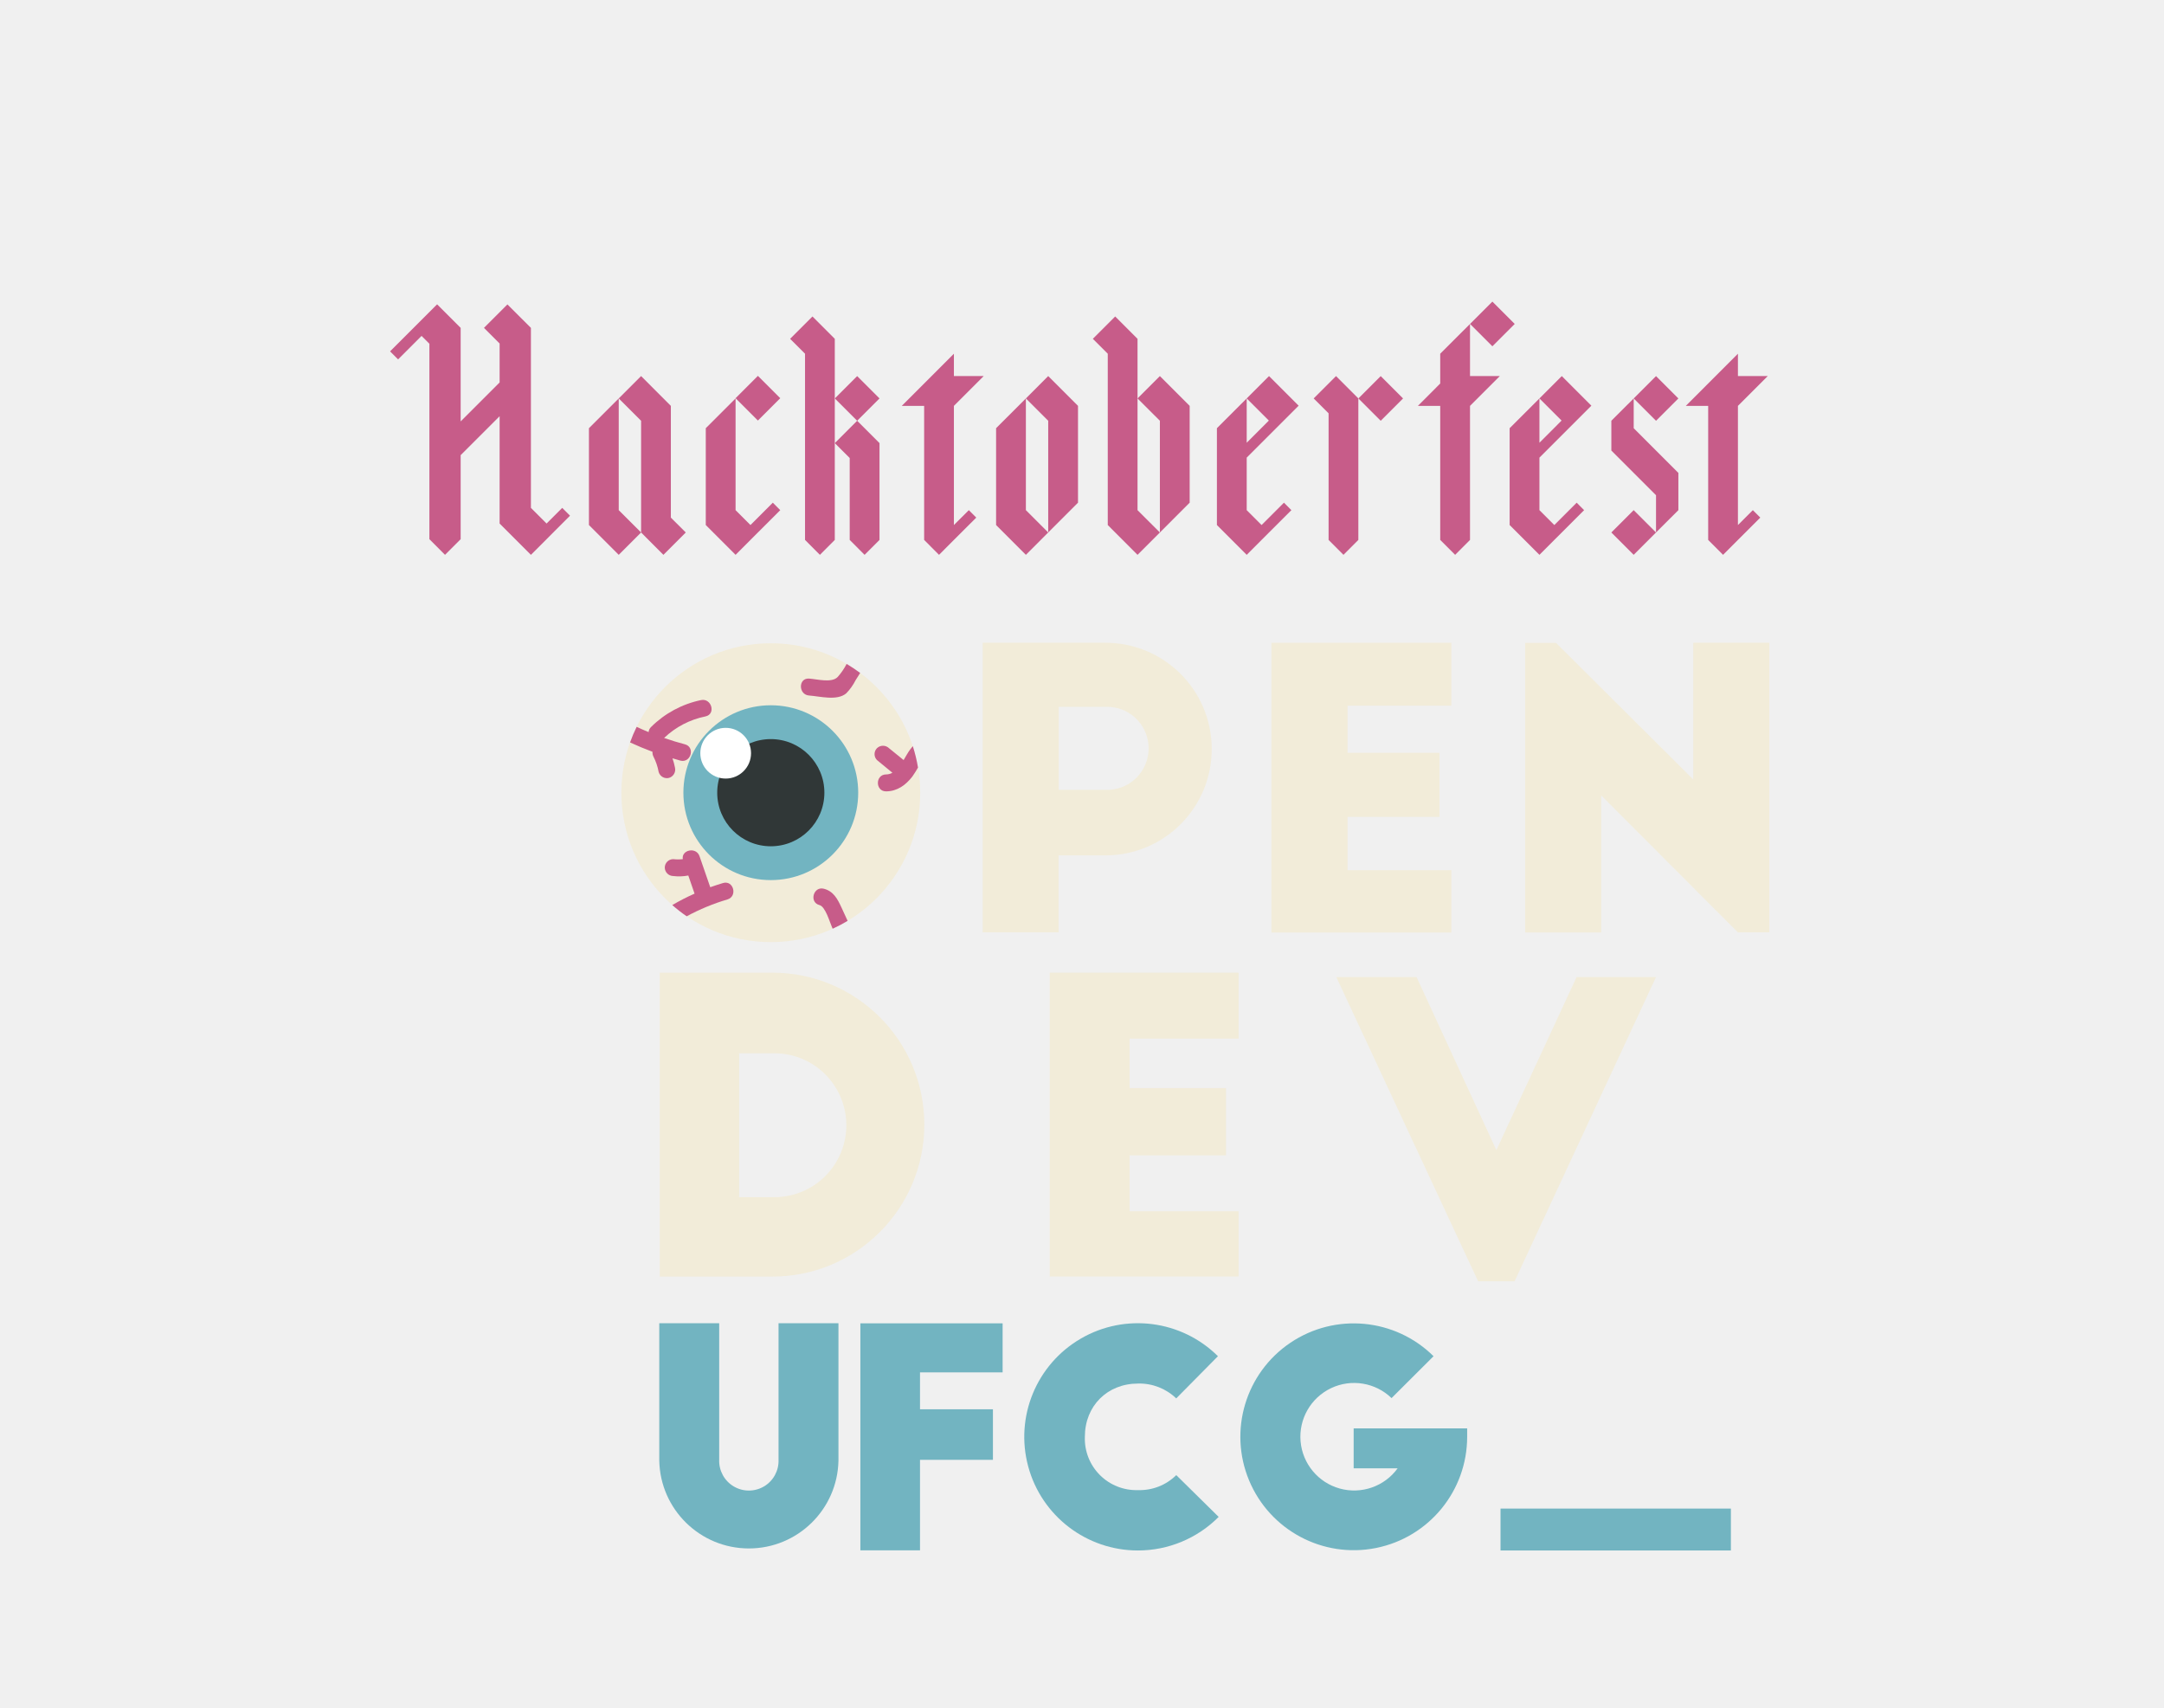
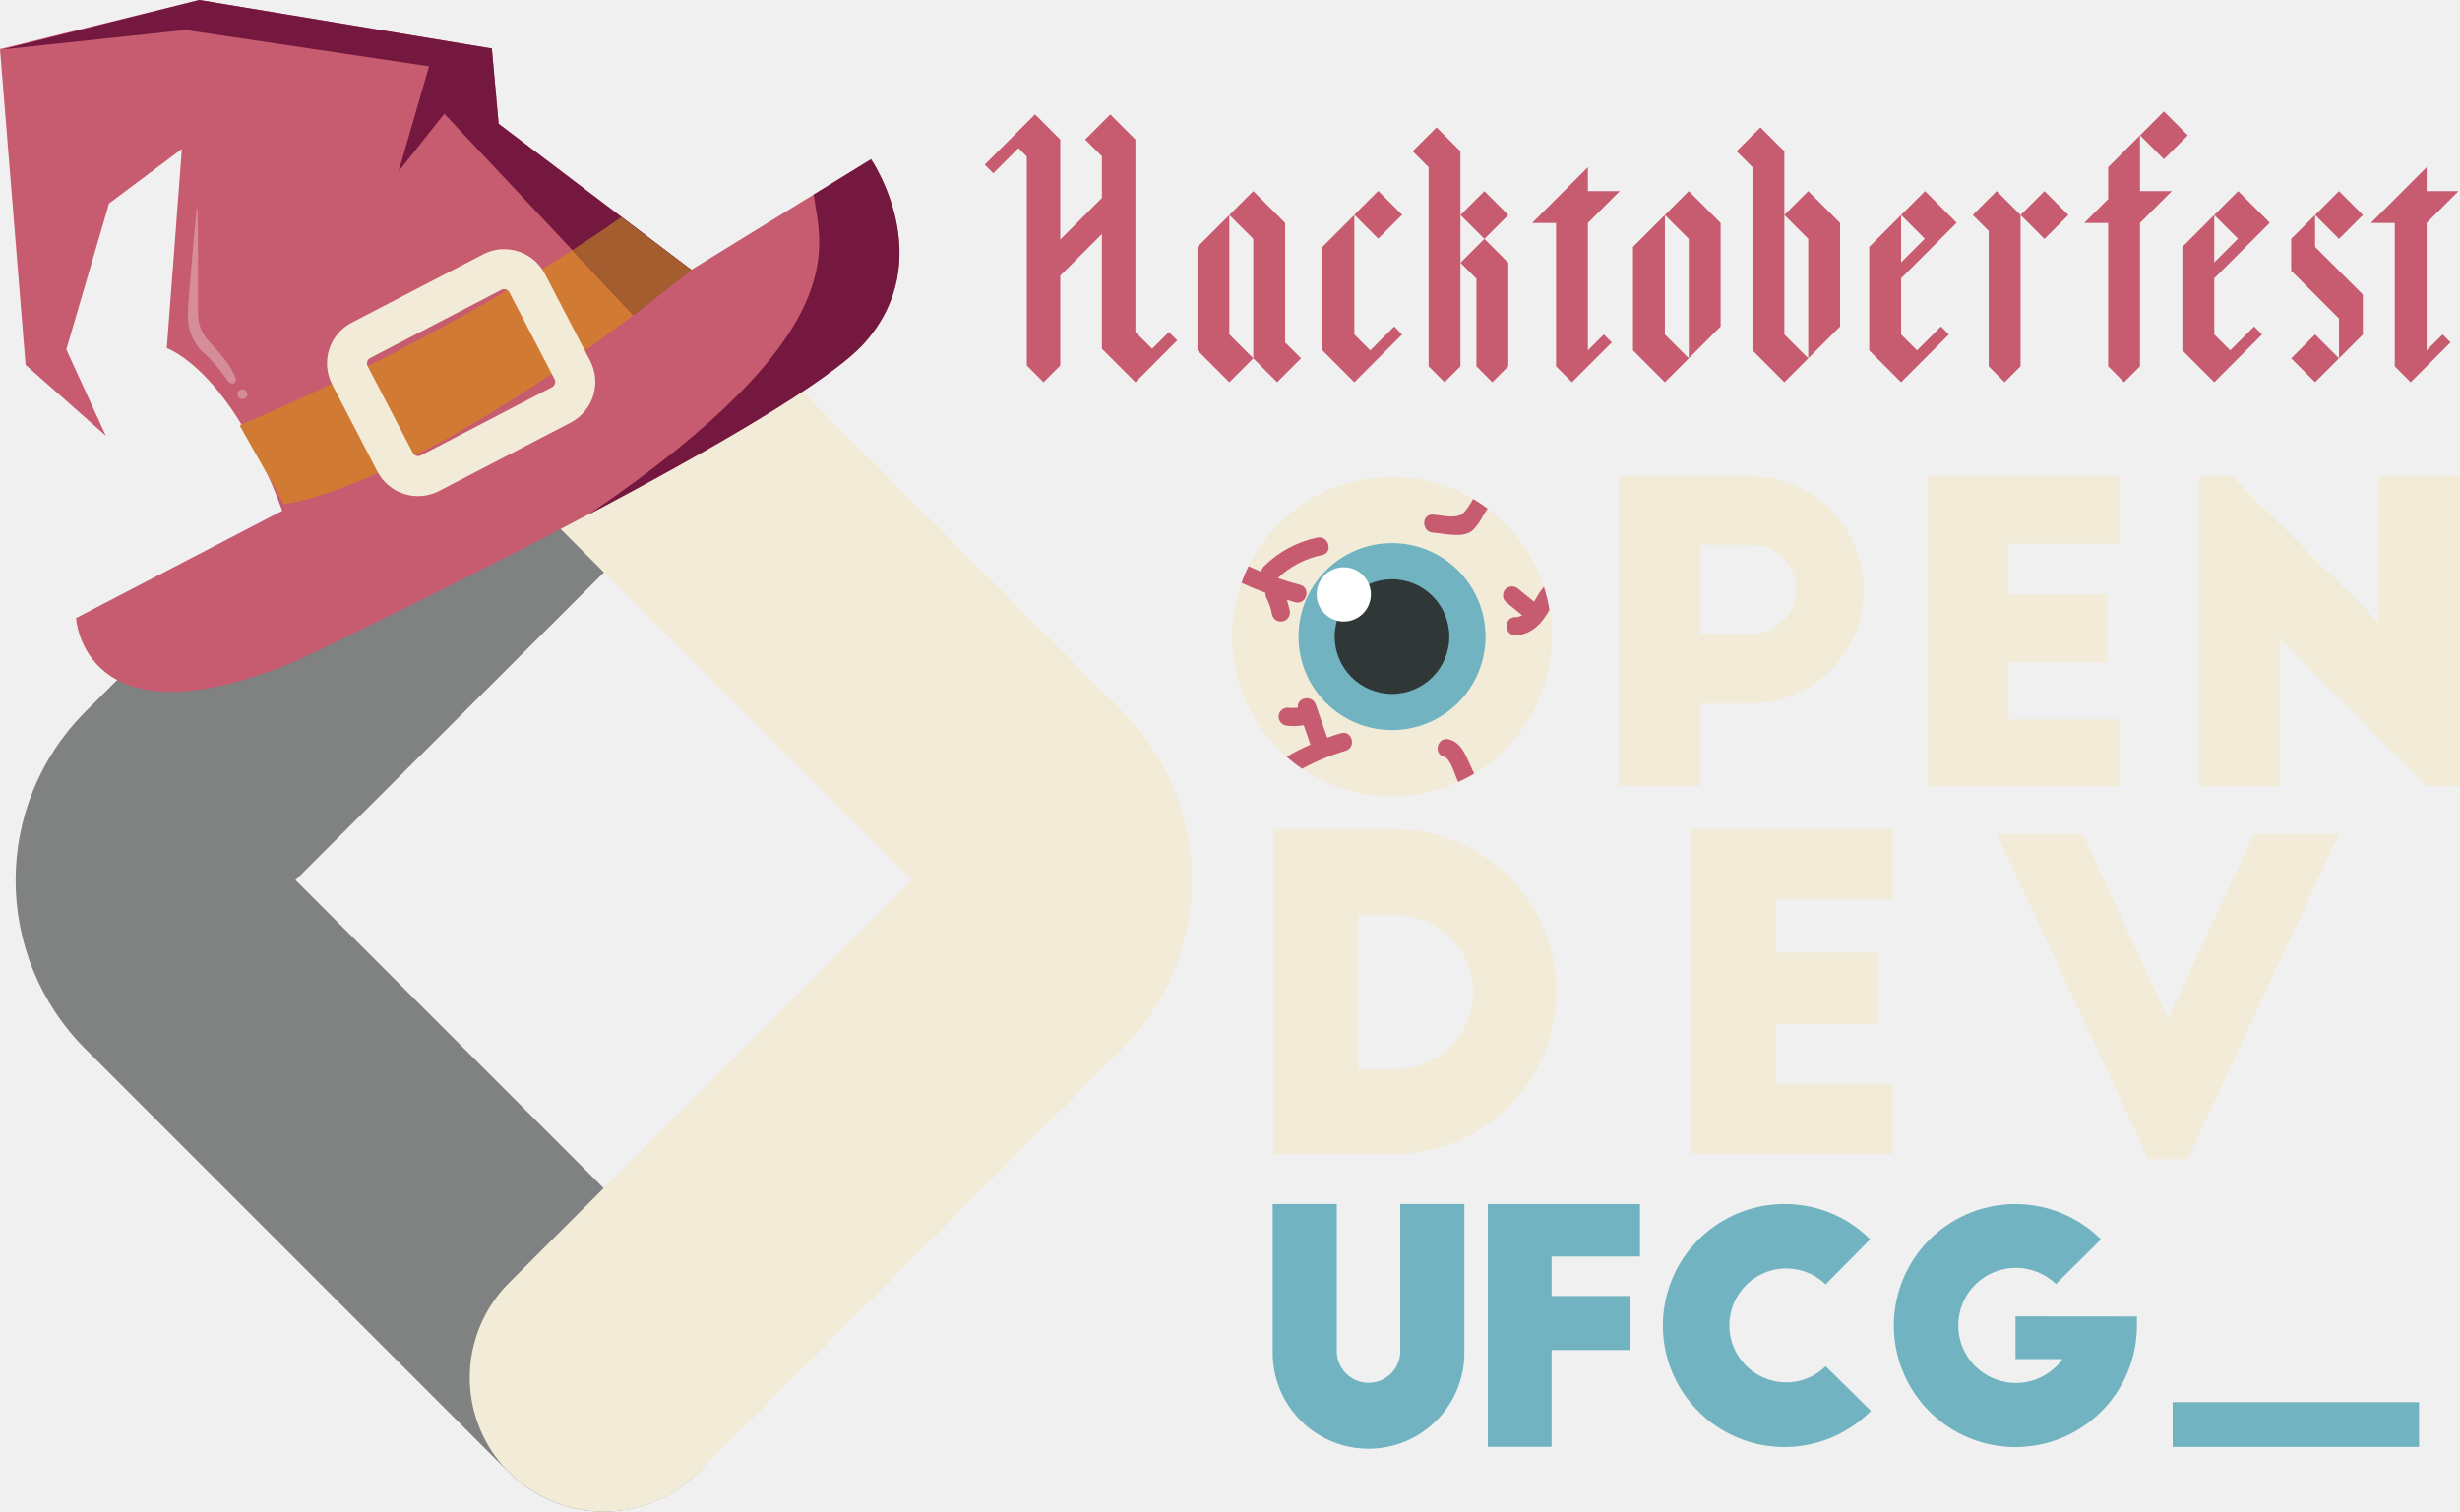
- <svg xmlns="http://www.w3.org/2000/svg" id="Camada_1" data-name="Camada 1" viewBox="0 0 590.44 465.83">
+ <svg xmlns="http://www.w3.org/2000/svg" id="Camada_1" data-name="Camada 1" viewBox="0 0 627.44 385.66">
  <defs>
-     <style>.cls-1{fill:#f2ecd9;}.cls-2{fill:#72b4c1;}.cls-3{fill:#303737;}.cls-4{fill:#fff;}.cls-5{fill:#c75c89;}</style>
+     <style>.cls-1{fill:#f1ebd8;}.cls-2{fill:#72b3c1;}.cls-3{fill:#303737;}.cls-4{fill:#fff;}.cls-5{fill:#c75b70;}.cls-6{fill:#808181;}.cls-7{fill:#d17a34;}.cls-8{fill:#74183f;}.cls-9{fill:#a35d2e;}.cls-10{fill:#d58d9a;}</style>
  </defs>
-   <circle class="cls-1" cx="210.31" cy="216.26" r="40.77" />
-   <circle class="cls-2" cx="210.31" cy="216.26" r="23.85" />
-   <circle class="cls-3" cx="210.31" cy="216.26" r="14.62" />
-   <circle class="cls-4" cx="198" cy="205.49" r="6.92" />
-   <path class="cls-5" d="M249.06,203.57c-.24.27-.47.56-.69.85-.6.79-1.18,1.87-1.82,2.94l-4-3.25a2.36,2.36,0,0,0-3.26,0,2.31,2.31,0,0,0,0,3.26l4.2,3.45a3.52,3.52,0,0,1-1.71.46c-3,0-3,4.64,0,4.62s5.34-1.69,7.16-4.06a26.44,26.44,0,0,0,1.53-2.44A41.72,41.72,0,0,0,249.06,203.57Z" />
-   <path class="cls-5" d="M229.58,247.55c-1.07-2.3-2.16-4.4-4.78-5.08-2.87-.76-4.1,3.69-1.22,4.45,1.66.43,2.81,4.69,3.45,6.09l.17.36a40.39,40.39,0,0,0,4.07-2.14C230.71,250,230.15,248.78,229.58,247.55Z" />
-   <path class="cls-5" d="M197.27,240.91q-1.77.53-3.48,1.14-1.47-4.23-2.93-8.47c-.92-2.64-5-1.7-4.56.81a11.49,11.49,0,0,1-2.62,0,2.32,2.32,0,0,0-2.3,2.31,2.35,2.35,0,0,0,2.3,2.3,13.55,13.55,0,0,0,4.12-.14l1.71,4.94a58,58,0,0,0-6.08,3.12,41.39,41.39,0,0,0,3.93,3.06,58.11,58.11,0,0,1,11.13-4.6C201.33,244.5,200.12,240.05,197.27,240.91Z" />
-   <path class="cls-5" d="M191.26,191a27.18,27.18,0,0,0-13.62,7.34,2.14,2.14,0,0,0-.67,1.39c-1.1-.45-2.19-.93-3.26-1.43a39.81,39.81,0,0,0-1.8,4.25q3,1.39,6.12,2.55a2.55,2.55,0,0,0,.25,1.29,15.18,15.18,0,0,1,1.43,4.21,2.33,2.33,0,0,0,2.84,1.62,2.37,2.37,0,0,0,1.61-2.84,18.12,18.12,0,0,0-.68-2.5c.72.21,1.43.44,2.16.63,2.88.74,4.11-3.71,1.23-4.45-1.93-.5-3.81-1.09-5.67-1.73a22.85,22.85,0,0,1,11.29-5.88C195.4,194.84,194.17,190.39,191.26,191Z" />
-   <path class="cls-5" d="M231,181.13a17.44,17.44,0,0,1-2.44,3.56c-1.62,1.7-5.56.6-7.8.44-3-.2-2.95,4.41,0,4.62s7.63,1.52,10.13-.59a14.61,14.61,0,0,0,2.55-3.57c.41-.67.83-1.34,1.25-2A43.7,43.7,0,0,0,231,181.13Z" />
-   <path class="cls-1" d="M268.12,175.36h33.29a29,29,0,0,1,.42,58h-13v21H268.12Zm20.75,40.13h12.86a11.33,11.33,0,1,0,0-22.65H288.87Z" />
-   <path class="cls-1" d="M346.92,175.36H396v17.17H367.67v12.85h25.08v17.49H367.67v14.54H396v17H346.92Z" />
-   <path class="cls-1" d="M474.18,254.37,436.88,217v37.4H416.13v-79h8.43L462,212.65V175.36h20.75v79Z" />
-   <path class="cls-1" d="M180,265.36h30.74a41.46,41.46,0,1,1,0,82.92H180Zm21.67,61.25h9.18a19.63,19.63,0,1,0,0-39.25h-9.18Z" />
-   <path class="cls-1" d="M286.42,265.36h51.52v18H308.2v13.49h26.31v18.35H308.2v15.26h29.74v17.8H286.42Z" />
-   <path class="cls-1" d="M451.84,266.56l-38.59,83H403.3l-38.69-83H386.5l21.78,47.21,21.89-47.21Z" />
-   <path class="cls-2" d="M409.41,411.57h62.86V423H409.41Z" />
-   <path class="cls-2" d="M212.42,398.27a8.1,8.1,0,1,1-16.19,0V361H179.88v37.49a24.45,24.45,0,0,0,48.89,0V361H212.42Z" />
-   <polygon class="cls-2" points="234.75 422.96 251.02 422.96 251.02 398.27 270.92 398.27 270.92 384.48 251.02 384.48 251.02 374.41 273.56 374.41 273.56 361.03 234.75 361.03 234.75 422.96" />
-   <path class="cls-2" d="M310.51,406.53A14.05,14.05,0,0,1,296,392c0-8.43,6.11-14.54,14.53-14.54a14.45,14.45,0,0,1,10.4,4.05L332.31,370A31,31,0,1,0,310.51,423a31.05,31.05,0,0,0,22-9.16l-11.57-11.4A14.19,14.19,0,0,1,310.51,406.53Z" />
-   <path class="cls-2" d="M369.34,389.69v10.9h12a14.67,14.67,0,1,1-1.66-19.16L391.14,370a30.94,30.94,0,1,0,9.17,22v-2.31Z" />
-   <polygon class="cls-5" points="268.4 102.6 260.27 102.6 260.27 96.5 246.05 110.73 252.15 110.73 252.15 147.3 256.21 151.37 260.27 147.3 266.37 141.21 264.34 139.18 260.27 143.24 260.27 110.73 268.4 102.6" />
-   <polygon class="cls-5" points="401.09 96.5 401.09 96.5 401.09 88.38 392.96 96.5 392.96 104.63 386.87 110.73 392.96 110.73 392.96 147.3 397.03 151.37 401.09 147.3 401.09 110.73 409.22 102.6 401.09 102.6 401.09 96.5" />
-   <rect class="cls-5" x="402.88" y="84.07" width="8.62" height="8.62" transform="translate(56.77 313.81) rotate(-45)" />
-   <polygon class="cls-5" points="310.37 108.7 310.37 102.6 310.37 92.44 304.28 86.34 298.18 92.44 302.25 96.5 302.25 143.24 310.37 151.37 316.47 145.27 310.37 139.18 310.37 108.7" />
-   <polygon class="cls-5" points="310.37 108.7 316.47 114.79 316.47 145.27 324.6 137.14 324.6 110.73 316.47 102.6 310.37 108.7" />
-   <polygon class="cls-5" points="149.13 142.83 144.86 138.56 144.86 132.15 144.86 100.13 144.86 91.59 144.86 89.45 138.45 83.05 132.05 89.45 136.32 93.72 136.32 104.34 125.69 114.97 125.69 100.13 125.69 89.45 119.29 83.05 119.26 83.07 119.24 83.05 106.43 95.86 108.62 98.05 115.02 91.64 117.16 93.78 117.16 147.1 121.42 151.37 125.69 147.1 125.69 124.17 136.32 113.55 136.32 132.15 136.32 142.83 144.86 151.37 149.13 147.1 151.26 144.96 155.53 140.69 153.4 138.56 149.13 142.83" />
-   <polygon class="cls-5" points="474.19 143.24 474.19 110.73 482.32 102.6 474.19 102.6 474.19 96.5 459.97 110.73 466.07 110.73 466.07 147.3 470.13 151.37 474.19 147.3 480.29 141.21 478.26 139.18 474.19 143.24" />
-   <polygon class="cls-5" points="279.91 108.7 271.78 116.82 271.78 143.24 279.91 151.37 286 145.27 279.91 139.18 279.91 108.7" />
-   <polygon class="cls-5" points="279.91 108.7 286 114.79 286 145.27 294.13 137.14 294.13 110.73 286 102.6 279.91 108.7" />
-   <polygon class="cls-5" points="354.33 110.68 346.25 102.6 340.16 108.7 346.2 114.74 340.16 120.79 340.16 108.7 332.03 116.82 332.03 143.24 340.16 151.37 344.22 147.3 346.25 145.27 352.35 139.18 350.32 137.14 344.22 143.24 340.16 139.18 340.16 124.85 354.33 110.68" />
-   <polygon class="cls-5" points="168.82 108.7 160.69 116.82 160.69 143.24 168.82 151.37 174.92 145.27 168.82 139.18 168.82 108.7" />
-   <polygon class="cls-5" points="183.04 110.73 174.92 102.6 168.82 108.7 174.92 114.79 174.92 145.27 181.01 151.37 187.11 145.27 183.04 141.21 183.04 110.73" />
-   <polygon class="cls-5" points="204.76 143.24 200.7 139.18 200.7 108.7 192.57 116.82 192.57 143.24 200.7 151.37 204.76 147.3 206.79 145.27 212.89 139.18 210.86 137.14 204.76 143.24" />
-   <rect class="cls-5" x="202.48" y="104.33" width="8.62" height="8.62" transform="translate(-16.25 178.04) rotate(-45)" />
-   <rect class="cls-5" x="229.56" y="104.39" width="8.62" height="8.62" transform="translate(-8.36 197.21) rotate(-45)" />
-   <polygon class="cls-5" points="231.84 124.95 231.84 147.3 235.9 151.37 239.97 147.3 239.97 120.89 233.87 114.79 227.77 120.89 231.84 124.95" />
-   <polygon class="cls-5" points="227.77 102.6 227.77 92.44 221.68 86.34 215.58 92.44 219.65 96.5 219.65 147.3 223.71 151.37 227.77 147.3 227.77 120.89 227.77 108.7 227.77 102.6" />
-   <polygon class="cls-5" points="420.03 108.7 426.07 114.74 420.03 120.79 420.03 108.7 411.9 116.82 411.9 143.24 420.03 151.37 424.09 147.3 426.13 145.27 432.22 139.18 430.19 137.14 424.09 143.24 420.03 139.18 420.03 124.85 434.2 110.68 426.13 102.6 420.03 108.7" />
-   <rect class="cls-5" x="372.41" y="104.39" width="8.62" height="8.62" transform="translate(33.48 298.22) rotate(-45)" />
-   <polygon class="cls-5" points="358.43 108.7 362.5 112.76 362.5 118.86 362.5 124.95 362.5 147.3 366.56 151.37 370.62 147.3 370.62 124.95 370.62 118.86 370.62 108.7 364.53 102.6 358.43 108.7" />
-   <rect class="cls-5" x="441.44" y="140.96" width="8.62" height="8.62" transform="translate(27.83 357.74) rotate(-45)" />
-   <rect class="cls-5" x="447.53" y="104.39" width="8.62" height="8.62" transform="translate(55.48 351.34) rotate(-45)" />
-   <polygon class="cls-5" points="439.65 114.79 439.65 122.92 451.84 135.11 451.84 145.27 457.94 139.18 457.94 129.02 456.92 128 451.84 122.92 445.75 116.82 445.75 108.7 439.65 114.79" />
+   <circle class="cls-1" cx="355.04" cy="162.41" r="40.77" />
+   <circle class="cls-2" cx="355.04" cy="162.41" r="23.85" />
+   <circle class="cls-3" cx="355.04" cy="162.41" r="14.62" />
+   <circle class="cls-4" cx="342.74" cy="151.64" r="6.92" />
+   <path class="cls-5" d="M393.79,149.72c-.24.27-.47.56-.69.85-.6.79-1.17,1.87-1.82,2.94l-4-3.25a2.36,2.36,0,0,0-3.26,0,2.32,2.32,0,0,0,0,3.26l4.21,3.45a3.45,3.45,0,0,1-1.72.46c-3,0-3,4.64,0,4.62s5.34-1.69,7.16-4.06a24.46,24.46,0,0,0,1.53-2.44A40.37,40.37,0,0,0,393.79,149.72Z" />
+   <path class="cls-5" d="M374.31,193.7c-1.06-2.3-2.16-4.39-4.77-5.08-2.88-.76-4.1,3.69-1.23,4.45,1.66.44,2.81,4.69,3.45,6.09l.17.36a40.39,40.39,0,0,0,4.07-2.14C375.44,196.16,374.88,194.93,374.31,193.7Z" />
+   <path class="cls-5" d="M342,187.06q-1.77.52-3.48,1.14l-2.93-8.46c-.92-2.65-5-1.71-4.55.8a11.49,11.49,0,0,1-2.62,0,2.32,2.32,0,0,0-2.31,2.31,2.37,2.37,0,0,0,2.31,2.31,13.81,13.81,0,0,0,4.11-.15l1.71,4.94a58,58,0,0,0-6.08,3.12,41.39,41.39,0,0,0,3.93,3.06,58.11,58.11,0,0,1,11.13-4.6C346.06,190.65,344.85,186.2,342,187.06Z" />
+   <path class="cls-5" d="M336,137.15a27.11,27.11,0,0,0-13.63,7.35,2.1,2.1,0,0,0-.67,1.39c-1.1-.46-2.18-.94-3.26-1.44a39.81,39.81,0,0,0-1.8,4.25q3,1.4,6.12,2.55a2.55,2.55,0,0,0,.25,1.29,15,15,0,0,1,1.43,4.21,2.31,2.31,0,1,0,4.45-1.22,18.12,18.12,0,0,0-.68-2.5c.72.21,1.44.44,2.16.63,2.88.74,4.11-3.71,1.23-4.45-1.92-.5-3.81-1.09-5.67-1.73a22.85,22.85,0,0,1,11.29-5.88C340.13,141,338.9,136.54,336,137.15Z" />
+   <path class="cls-5" d="M375.73,127.28a17.44,17.44,0,0,1-2.44,3.56c-1.62,1.7-5.55.6-7.8.45-3-.21-2.95,4.41,0,4.61s7.63,1.52,10.13-.59a14.35,14.35,0,0,0,2.55-3.57c.41-.67.83-1.34,1.25-2A43.7,43.7,0,0,0,375.73,127.28Z" />
+   <path class="cls-6" d="M154,385.66a34.07,34.07,0,0,1-24.18-10l-108-108a60.9,60.9,0,0,1,0-86.13l108.05-108a34.19,34.19,0,0,1,48.35,48.36L75.38,224.53,178.14,327.29A34.2,34.2,0,0,1,154,385.66Z" />
+   <path class="cls-1" d="M154,385.66a34.2,34.2,0,0,1-24.18-58.37L232.55,224.53,129.79,121.77a34.19,34.19,0,1,1,48.35-48.36L286.19,181.46a60.9,60.9,0,0,1,0,86.13l-108,108.05A34,34,0,0,1,154,385.66Zm83.87-155.85Z" />
+   <path class="cls-1" d="M412.85,121.51h33.29a29,29,0,0,1,.42,58H433.61v21H412.85Zm20.76,40.13h12.85a11.33,11.33,0,1,0,0-22.65H433.61Z" />
+   <path class="cls-1" d="M491.65,121.51h49.09v17.17H512.41v12.85h25.07V169H512.41v14.54h28.33v17H491.65Z" />
+   <path class="cls-1" d="M618.91,200.52l-37.29-37.4v37.4H560.86v-79h8.43l37.4,37.29V121.51h20.75v79Z" />
+   <path class="cls-1" d="M324.78,211.51h30.73a41.46,41.46,0,1,1,0,82.92H324.78Zm21.66,61.25h9.18a19.63,19.63,0,1,0,0-39.25h-9.18Z" />
+   <path class="cls-1" d="M431.15,211.51h51.52v18H452.93V243h26.32v18.35H452.93v15.26h29.74v17.8H431.15Z" />
+   <path class="cls-1" d="M596.57,212.71l-38.59,83H548l-38.69-83h21.89L553,259.92l21.89-47.21Z" />
+   <path class="cls-2" d="M554.15,357.72H617v11.42H554.15Z" />
+   <path class="cls-2" d="M357.15,344.42a8.1,8.1,0,1,1-16.19,0V307.18H324.61v37.49a24.45,24.45,0,1,0,48.89,0V307.18H357.15Z" />
+   <polygon class="cls-2" points="379.48 369.12 395.75 369.12 395.75 344.42 415.65 344.42 415.65 330.63 395.75 330.63 395.75 320.56 418.29 320.56 418.29 307.18 379.48 307.18 379.48 369.12" />
+   <path class="cls-2" d="M455.24,352.68a14.54,14.54,0,0,1,0-29.07,14.48,14.48,0,0,1,10.41,4.05L477,316.18a30.64,30.64,0,0,0-21.8-9,31,31,0,1,0,22,52.77l-11.56-11.4A14.17,14.17,0,0,1,455.24,352.68Z" />
+   <path class="cls-2" d="M514.07,335.84v10.9h12a14.69,14.69,0,1,1-12-23.29,14.84,14.84,0,0,1,10.33,4.13l11.47-11.4a31,31,0,1,0,9.17,22v-2.31Z" />
+   <polygon id="_Caminho_" data-name="&lt;Caminho&gt;" class="cls-5" points="413.13 48.75 405 48.75 405 42.66 390.78 56.88 396.88 56.88 396.88 93.45 400.94 97.52 405 93.45 411.1 87.36 409.07 85.33 405 89.39 405 56.88 413.13 48.75" />
+   <polygon id="_Caminho_2" data-name="&lt;Caminho&gt;" class="cls-5" points="545.82 42.66 545.82 42.66 545.82 34.53 537.7 42.66 537.7 50.78 531.6 56.88 537.7 56.88 537.7 93.45 541.76 97.52 545.82 93.45 545.82 56.88 553.95 48.75 545.82 48.75 545.82 42.66" />
+   <rect id="_Caminho_3" data-name="&lt;Caminho&gt;" class="cls-5" x="547.61" y="30.22" width="8.62" height="8.62" transform="translate(137.24 400.38) rotate(-45)" />
+   <polygon id="_Caminho_4" data-name="&lt;Caminho&gt;" class="cls-5" points="455.11 54.85 455.11 48.75 455.11 38.59 449.01 32.5 442.92 38.59 446.98 42.66 446.98 89.39 455.11 97.52 461.2 91.42 455.11 85.33 455.11 54.85" />
+   <polygon id="_Caminho_5" data-name="&lt;Caminho&gt;" class="cls-5" points="455.11 54.85 461.2 60.94 461.2 91.42 469.33 83.29 469.33 56.88 461.2 48.75 455.11 54.85" />
+   <polygon id="_Caminho_6" data-name="&lt;Caminho&gt;" class="cls-5" points="293.86 88.98 289.59 84.71 289.59 78.3 289.59 46.28 289.59 37.74 289.59 35.6 283.19 29.2 276.78 35.6 281.05 39.87 281.05 50.49 270.43 61.12 270.43 46.28 270.43 35.6 264.02 29.2 264 29.22 263.97 29.2 251.16 42.01 253.35 44.2 259.75 37.79 261.89 39.93 261.89 93.25 266.16 97.52 270.43 93.25 270.43 70.32 281.05 59.7 281.05 78.3 281.05 88.98 289.59 97.52 293.86 93.25 295.99 91.11 300.26 86.84 298.13 84.71 293.86 88.98" />
+   <polygon id="_Caminho_7" data-name="&lt;Caminho&gt;" class="cls-5" points="618.93 89.39 618.93 56.88 627.05 48.75 618.93 48.75 618.93 42.66 604.7 56.88 610.8 56.88 610.8 93.45 614.86 97.52 618.93 93.45 625.02 87.36 622.99 85.33 618.93 89.39" />
+   <polygon id="_Caminho_8" data-name="&lt;Caminho&gt;" class="cls-5" points="424.64 54.85 416.51 62.98 416.51 89.39 424.64 97.52 430.74 91.42 424.64 85.33 424.64 54.85" />
+   <polygon id="_Caminho_9" data-name="&lt;Caminho&gt;" class="cls-5" points="424.64 54.85 430.74 60.94 430.74 91.42 438.86 83.29 438.86 56.88 430.74 48.75 424.64 54.85" />
+   <polygon id="_Caminho_10" data-name="&lt;Caminho&gt;" class="cls-5" points="499.06 56.83 490.99 48.75 484.89 54.85 490.93 60.89 484.89 66.94 484.89 54.85 476.76 62.98 476.76 89.39 484.89 97.52 488.95 93.45 490.99 91.42 497.08 85.33 495.05 83.29 488.95 89.39 484.89 85.33 484.89 71 499.06 56.83" />
+   <polygon id="_Caminho_11" data-name="&lt;Caminho&gt;" class="cls-5" points="313.55 54.85 305.42 62.98 305.42 89.39 313.55 97.52 319.65 91.42 313.55 85.33 313.55 54.85" />
+   <polygon id="_Caminho_12" data-name="&lt;Caminho&gt;" class="cls-5" points="327.78 56.88 319.65 48.75 313.55 54.85 319.65 60.94 319.65 91.42 325.74 97.52 331.84 91.42 327.78 87.36 327.78 56.88" />
+   <polygon id="_Caminho_13" data-name="&lt;Caminho&gt;" class="cls-5" points="349.49 89.39 345.43 85.33 345.43 54.85 337.3 62.98 337.3 89.39 345.43 97.52 349.49 93.45 351.52 91.42 357.62 85.33 355.59 83.29 349.49 89.39" />
+   <rect id="_Caminho_14" data-name="&lt;Caminho&gt;" class="cls-5" x="347.21" y="50.48" width="8.62" height="8.62" transform="translate(64.22 264.61) rotate(-45)" />
+   <rect id="_Caminho_15" data-name="&lt;Caminho&gt;" class="cls-5" x="374.29" y="50.54" width="8.62" height="8.62" transform="translate(72.11 283.78) rotate(-45)" />
+   <polygon id="_Caminho_16" data-name="&lt;Caminho&gt;" class="cls-5" points="376.57 71.1 376.57 93.45 380.63 97.52 384.7 93.45 384.7 67.04 378.6 60.94 372.5 67.04 376.57 71.1" />
+   <polygon id="_Caminho_17" data-name="&lt;Caminho&gt;" class="cls-5" points="372.5 48.75 372.5 38.59 366.41 32.5 360.31 38.59 364.38 42.66 364.38 93.45 368.44 97.52 372.5 93.45 372.5 67.04 372.5 54.85 372.5 48.75" />
+   <polygon id="_Caminho_18" data-name="&lt;Caminho&gt;" class="cls-5" points="564.76 54.85 570.81 60.89 564.76 66.94 564.76 54.85 556.63 62.98 556.63 89.39 564.76 97.52 568.83 93.45 570.86 91.42 576.95 85.33 574.92 83.29 568.83 89.39 564.76 85.33 564.76 71 578.93 56.83 570.86 48.75 564.76 54.85" />
+   <rect id="_Caminho_19" data-name="&lt;Caminho&gt;" class="cls-5" x="517.14" y="50.54" width="8.62" height="8.62" transform="translate(113.95 384.79) rotate(-45)" />
+   <polygon id="_Caminho_20" data-name="&lt;Caminho&gt;" class="cls-5" points="503.17 54.85 507.23 58.91 507.23 65.01 507.23 71.1 507.23 93.45 511.29 97.52 515.36 93.45 515.36 71.1 515.36 65.01 515.36 54.85 509.26 48.75 503.17 54.85" />
+   <rect id="_Caminho_21" data-name="&lt;Caminho&gt;" class="cls-5" x="586.17" y="87.11" width="8.62" height="8.62" transform="translate(108.3 444.31) rotate(-45)" />
+   <rect id="_Caminho_22" data-name="&lt;Caminho&gt;" class="cls-5" x="592.27" y="50.54" width="8.62" height="8.62" transform="translate(135.95 437.91) rotate(-45)" />
+   <polygon id="_Caminho_23" data-name="&lt;Caminho&gt;" class="cls-5" points="584.38 60.94 584.38 69.07 596.58 81.26 596.58 91.42 602.67 85.33 602.67 75.17 601.66 74.15 596.58 69.07 590.48 62.98 590.48 54.85 584.38 60.94" />
+   <path class="cls-5" d="M222.17,40.62,176.32,68.83,127.18,31.58l-1.73-19.2L50.84,0,0,12.52,6.52,93.08,27,111.17l-10.09-22,10.9-37.26L46.39,38,42.54,88.83S58.66,94.14,72,130.3l-52.6,27.37s1.69,33.58,56.06,11c0,0,125.89-59.75,145-81.2S222.17,40.62,222.17,40.62Z" />
+   <path class="cls-7" d="M158.43,55.4S119.07,84,61.12,108.51l11.34,20.1s34.06-3.36,103.86-59.78Z" />
+   <polygon class="cls-8" points="161.55 80.39 113.33 29.02 101.68 43.7 109.44 16.92 47.27 7.65 0.68 12.61 50.84 0 125.45 12.38 127.18 31.58 176.32 68.83 161.55 80.39" />
+   <path class="cls-9" d="M161.55,80.39q7.09-5.37,14.77-11.56L158.43,55.4S154,58.61,146,63.79Z" />
+   <path class="cls-8" d="M207.52,49.64l14.65-9s17.43,25.45-1.71,46.89c-8.7,9.75-39.46,27.41-70.42,43.78C218.41,84.87,209.41,62.9,207.52,49.64Z" />
+   <path class="cls-1" d="M145.54,107.82,112,125.26a11.71,11.71,0,0,1-15.77-5L84.71,98.07a11.71,11.71,0,0,1,5-15.76l33.51-17.43a11.7,11.7,0,0,1,15.77,5l11.55,22.21A11.7,11.7,0,0,1,145.54,107.82ZM94.39,91.35a1.52,1.52,0,0,0-.64,2l11.56,22.21a1.51,1.51,0,0,0,2,.64l33.51-17.44a1.52,1.52,0,0,0,.64-2l-11.55-22.2a1.52,1.52,0,0,0-2-.64Z" />
+   <path class="cls-10" d="M50.4,53.25c.07,4,.05,8,.09,12v6l0,6,0,1.5v.74c0,.26,0,.51,0,.72a10.43,10.43,0,0,0,3,7.1c.26.31.65.7,1,1.08l1,1.14c.69.76,1.36,1.55,2,2.37a21.71,21.71,0,0,1,1.71,2.61c.26.46.48.93.7,1.4a7.38,7.38,0,0,1,.29.73,1.36,1.36,0,0,1-.39,1.07l-.27.13c-1.18,0-1.18-.48-1.5-.85l-.87-1.15c-.59-.76-1.18-1.52-1.79-2.25s-1.25-1.46-1.92-2.16c-.34-.34-.68-.69-1-1s-.7-.62-1.13-1a12.84,12.84,0,0,1-3.09-5.9,12.68,12.68,0,0,1-.3-3.31c0-.29,0-.54.05-.78l0-.75.1-1.49.46-6,.5-6c.37-4,.7-8,1.11-11.94Z" />
+   <circle class="cls-10" cx="61.85" cy="100.57" r="1.24" />
</svg>
